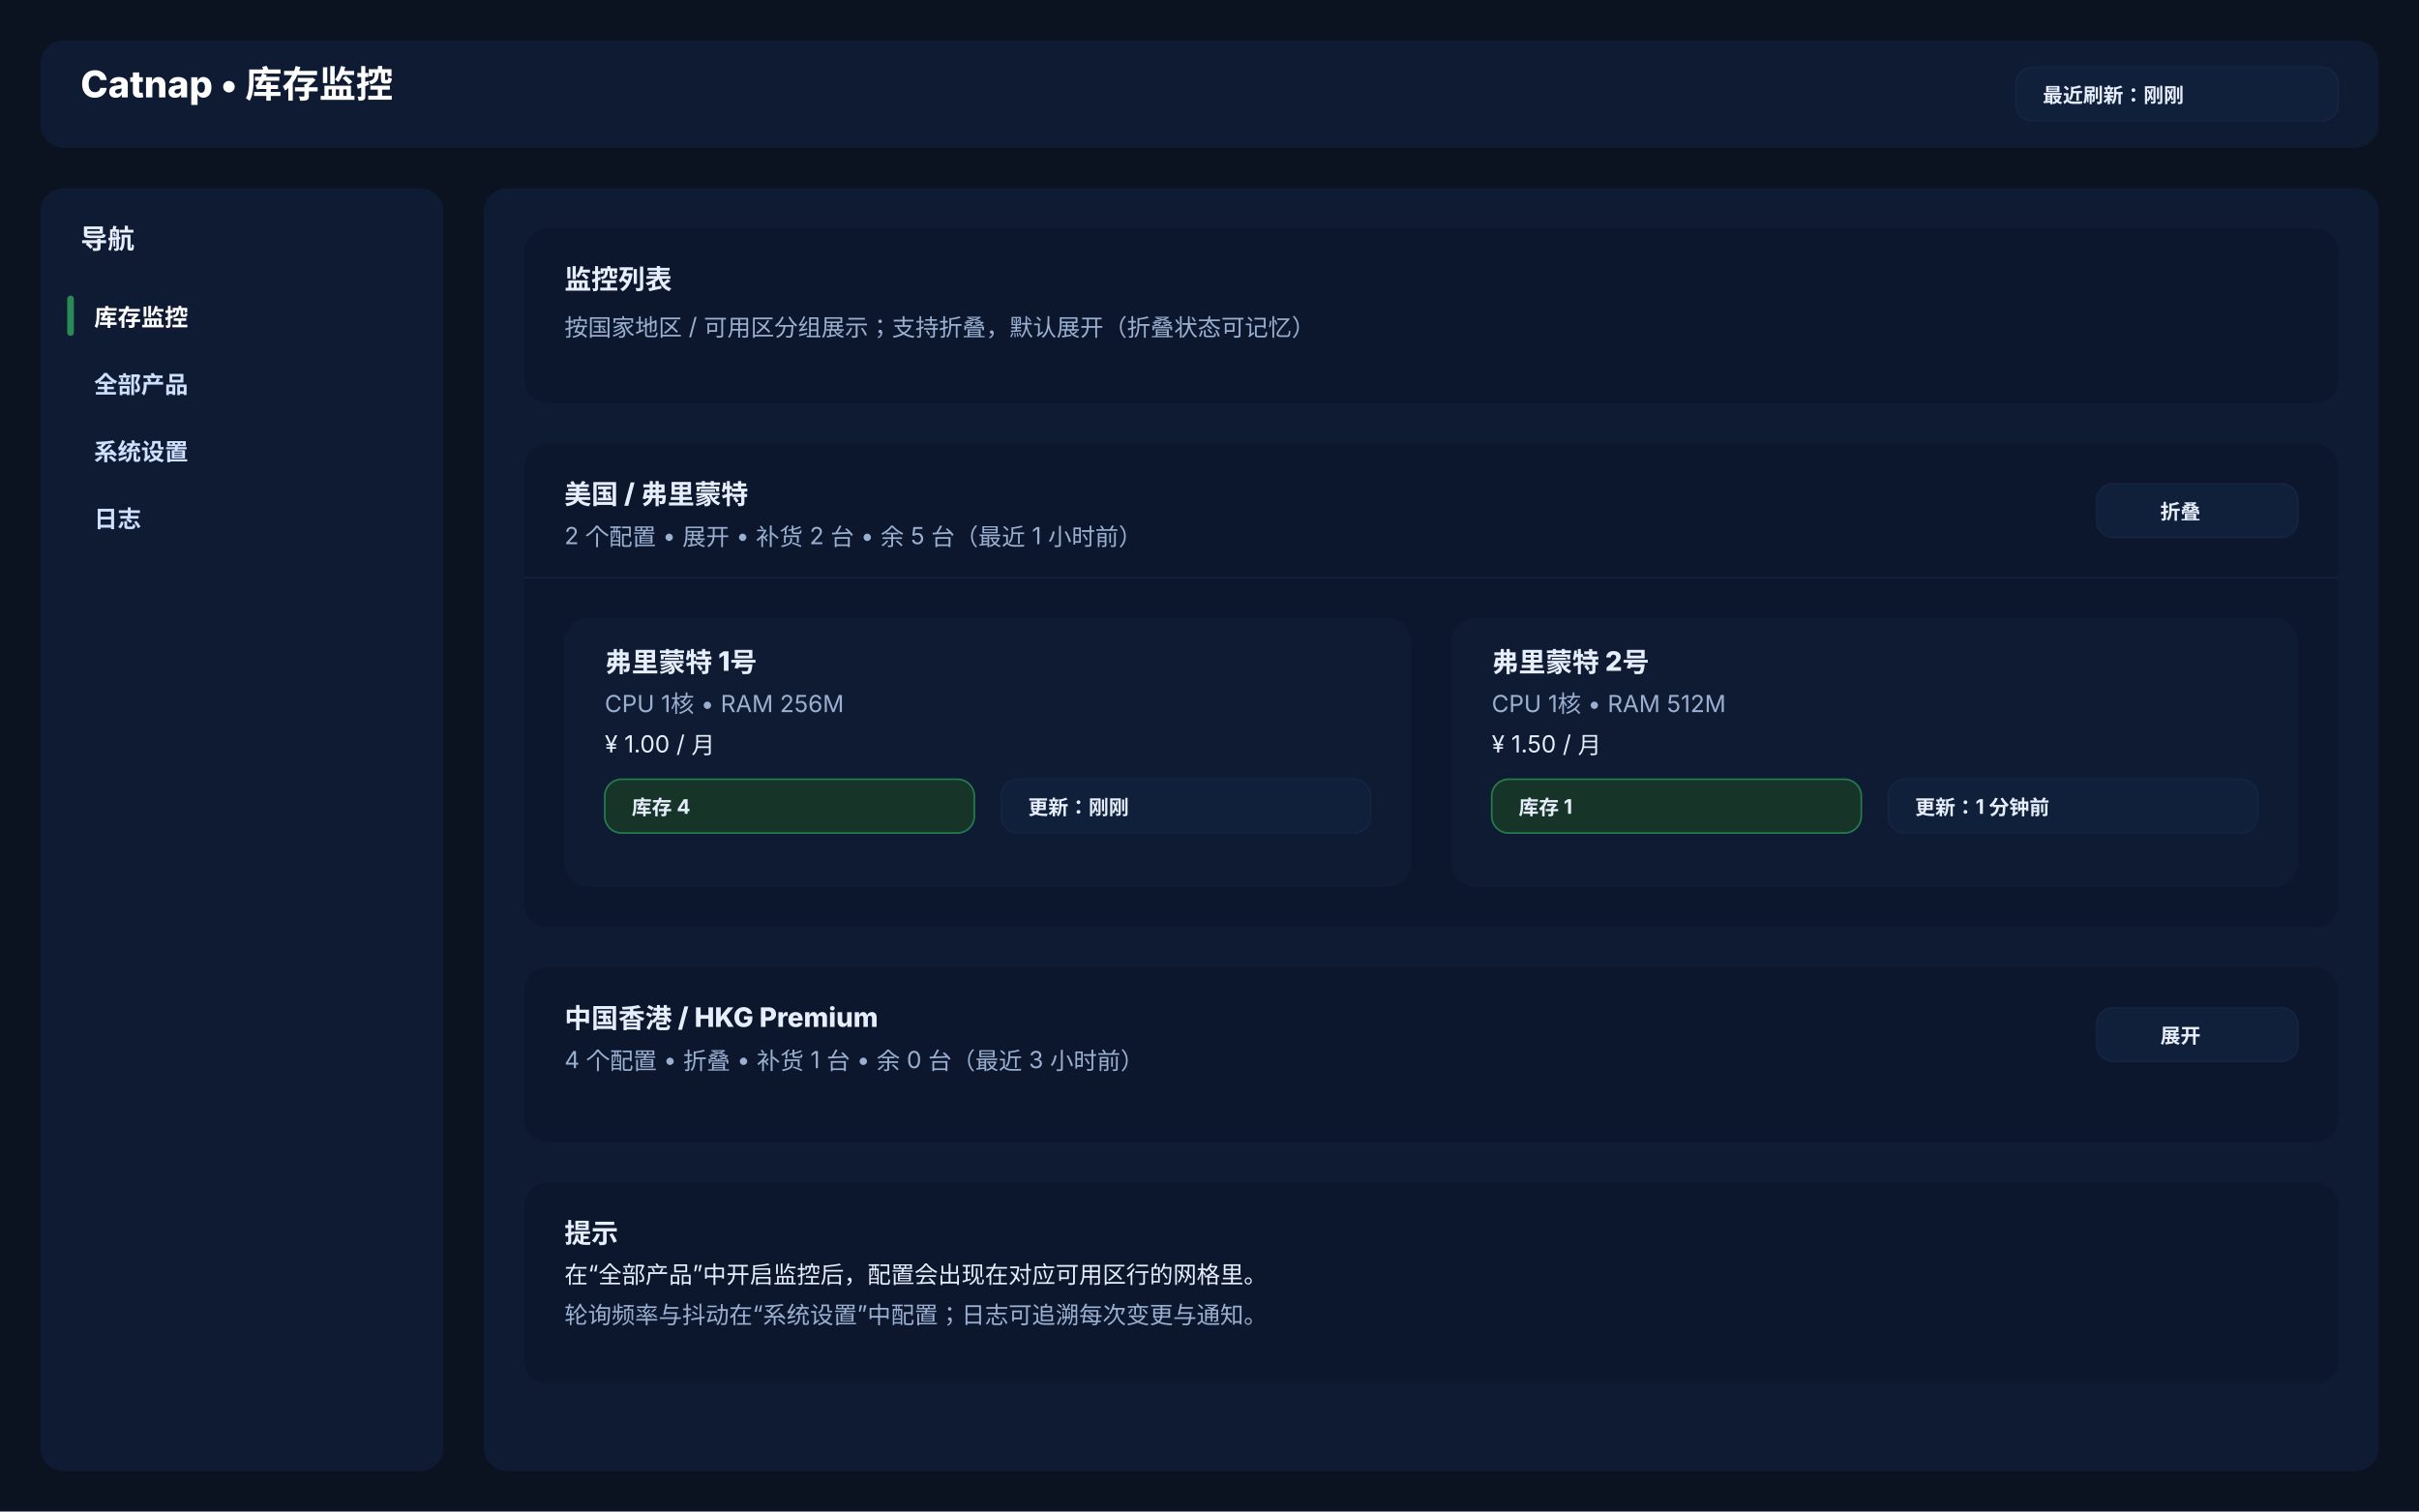
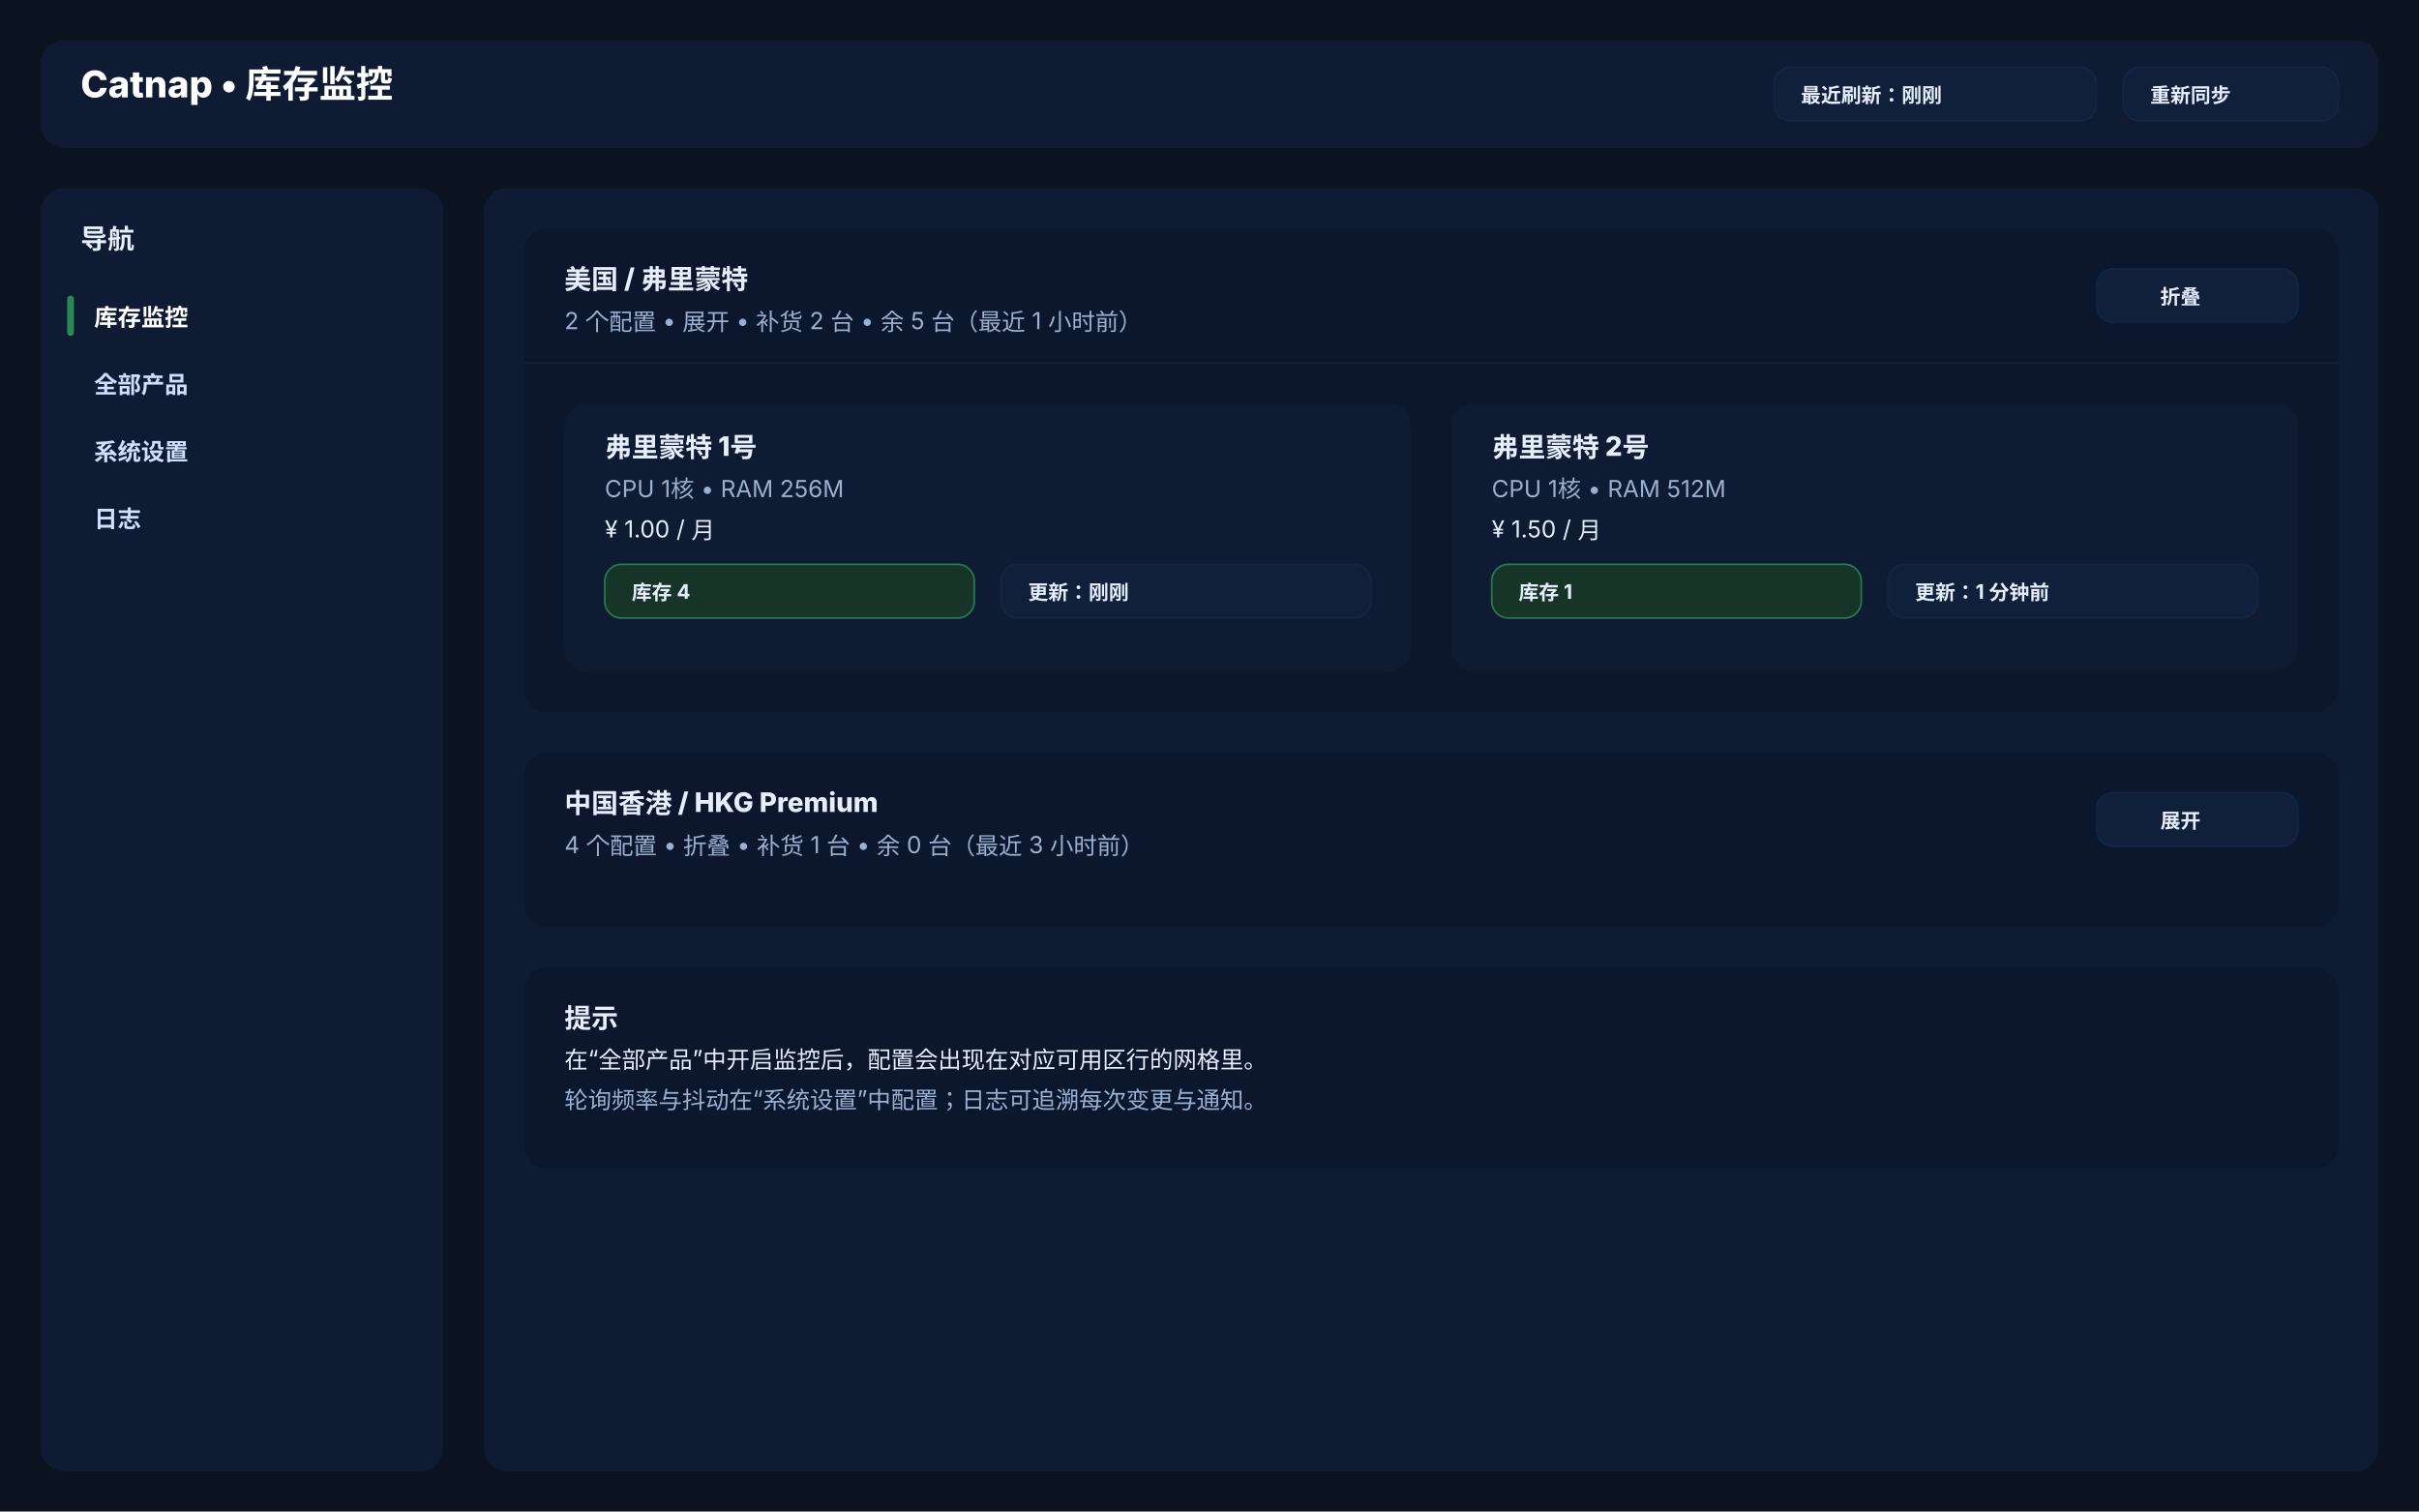
<svg xmlns="http://www.w3.org/2000/svg" width="1440" height="900" viewBox="0 0 1440 900">
  <defs>
    <style>
      .bg { fill: #0b1220; }
      .surface { fill: #0f1b33; stroke: none; }
      .surface2 { fill: #0c172e; stroke: none; }
      .line { stroke: rgba(27, 42, 74, 0.55); stroke-width: 1; }
      .title { fill: #ffffff; font: 22px Inter, Arial, sans-serif; font-weight: 800; }
      .h2 { fill: #e6eefc; font: 16px Inter, Arial, sans-serif; font-weight: 800; }
      .text { fill: #e6eefc; font: 14px Inter, Arial, sans-serif; }
      .muted { fill: #9bb0d0; font: 14px Inter, Arial, sans-serif; }
      .mono { fill: #b9c7e6; font: 12px ui-monospace, SFMono-Regular, Menlo, Monaco, Consolas, "Liberation Mono", monospace; }

      .navLabel { fill: #cfe0ff; font: 14px Inter, Arial, sans-serif; font-weight: 650; }
      .navLabelActive { fill: #ffffff; font: 14px Inter, Arial, sans-serif; font-weight: 850; }
      .navAccent { fill: #2a8a55; }

      .pill { fill: #101f3a; stroke: rgba(27, 42, 74, 0.55); stroke-width: 1; }
      .pillOn { fill: #173428; stroke: rgba(42, 138, 85, 0.85); stroke-width: 1; }
      .pillDisabled { fill: #1b2336; stroke: rgba(52, 65, 95, 0.8); stroke-width: 1; }
      .badgeText { fill: #e6eefc; font: 12px Inter, Arial, sans-serif; font-weight: 700; }
    </style>
  </defs>
  <rect class="bg" x="0" y="0" width="1440" height="900" />
  <rect class="surface" x="24" y="24" width="1392" height="64" rx="14" />
  <text class="title" x="48" y="58">Catnap • 库存监控</text>
-   <rect class="pill" x="1200" y="40" width="192" height="32" rx="10" />
-   <text class="badgeText" x="1216" y="61">最近刷新：刚刚</text>
+   <rect class="pill" x="1056" y="40" width="192" height="32" rx="10" />
+   <text class="badgeText" x="1072" y="61">最近刷新：刚刚</text>
+   <rect class="pill" x="1264" y="40" width="128" height="32" rx="10" />
+   <text class="badgeText" x="1280" y="61">重新同步</text>
  <rect class="surface" x="24" y="112" width="240" height="764" rx="14" />
  <text class="h2" x="48" y="148">导航</text>
  <rect class="navAccent" x="40" y="176" width="4" height="24" rx="2" />
  <text class="navLabelActive" x="56" y="194">库存监控</text>
  <text class="navLabel" x="56" y="234">全部产品</text>
  <text class="navLabel" x="56" y="274">系统设置</text>
  <text class="navLabel" x="56" y="314">日志</text>
  <rect class="surface" x="288" y="112" width="1128" height="764" rx="14" />
-   <rect class="surface2" x="312" y="136" width="1080" height="104" rx="14" />
-   <text class="h2" x="336" y="172">监控列表</text>
-   <text class="muted" x="336" y="200">按国家地区 / 可用区分组展示；支持折叠，默认展开（折叠状态可记忆）</text>
-   <rect class="surface2" x="312" y="264" width="1080" height="288" rx="14" />
-   <text class="h2" x="336" y="300">美国 / 弗里蒙特</text>
-   <text class="muted" x="336" y="324">2 个配置 • 展开 • 补货 2 台 • 余 5 台（最近 1 小时前）</text>
-   <rect class="pill" x="1248" y="288" width="120" height="32" rx="10" />
-   <text class="badgeText" x="1286" y="309">折叠</text>
-   <line class="line" x1="312" y1="344" x2="1392" y2="344" />
-   <rect class="surface" x="336" y="368" width="504" height="160" rx="14" />
-   <text class="h2" x="360" y="400">弗里蒙特 1号</text>
-   <text class="muted" x="360" y="424">CPU 1核 • RAM 256M</text>
-   <text class="text" x="360" y="448">¥ 1.00 / 月</text>
-   <rect class="pillOn" x="360" y="464" width="220" height="32" rx="10" />
-   <text class="badgeText" x="376" y="485">库存 4</text>
-   <rect class="pill" x="596" y="464" width="220" height="32" rx="10" />
-   <text class="badgeText" x="612" y="485">更新：刚刚</text>
-   <rect class="surface" x="864" y="368" width="504" height="160" rx="14" />
-   <text class="h2" x="888" y="400">弗里蒙特 2号</text>
-   <text class="muted" x="888" y="424">CPU 1核 • RAM 512M</text>
-   <text class="text" x="888" y="448">¥ 1.50 / 月</text>
-   <rect class="pillOn" x="888" y="464" width="220" height="32" rx="10" />
-   <text class="badgeText" x="904" y="485">库存 1</text>
-   <rect class="pill" x="1124" y="464" width="220" height="32" rx="10" />
-   <text class="badgeText" x="1140" y="485">更新：1 分钟前</text>
-   <rect class="surface2" x="312" y="576" width="1080" height="104" rx="14" />
-   <text class="h2" x="336" y="612">中国香港 / HKG Premium</text>
-   <text class="muted" x="336" y="636">4 个配置 • 折叠 • 补货 1 台 • 余 0 台（最近 3 小时前）</text>
-   <rect class="pill" x="1248" y="600" width="120" height="32" rx="10" />
-   <text class="badgeText" x="1286" y="621">展开</text>
-   <rect class="surface2" x="312" y="704" width="1080" height="120" rx="14" />
-   <text class="h2" x="336" y="740">提示</text>
-   <text class="text" x="336" y="764">在“全部产品”中开启监控后，配置会出现在对应可用区行的网格里。</text>
-   <text class="muted" x="336" y="788">轮询频率与抖动在“系统设置”中配置；日志可追溯每次变更与通知。</text>
+   <rect class="surface2" x="312" y="136" width="1080" height="288" rx="14" />
+   <text class="h2" x="336" y="172">美国 / 弗里蒙特</text>
+   <text class="muted" x="336" y="196">2 个配置 • 展开 • 补货 2 台 • 余 5 台（最近 1 小时前）</text>
+   <rect class="pill" x="1248" y="160" width="120" height="32" rx="10" />
+   <text class="badgeText" x="1286" y="181">折叠</text>
+   <line class="line" x1="312" y1="216" x2="1392" y2="216" />
+   <rect class="surface" x="336" y="240" width="504" height="160" rx="14" />
+   <text class="h2" x="360" y="272">弗里蒙特 1号</text>
+   <text class="muted" x="360" y="296">CPU 1核 • RAM 256M</text>
+   <text class="text" x="360" y="320">¥ 1.00 / 月</text>
+   <rect class="pillOn" x="360" y="336" width="220" height="32" rx="10" />
+   <text class="badgeText" x="376" y="357">库存 4</text>
+   <rect class="pill" x="596" y="336" width="220" height="32" rx="10" />
+   <text class="badgeText" x="612" y="357">更新：刚刚</text>
+   <rect class="surface" x="864" y="240" width="504" height="160" rx="14" />
+   <text class="h2" x="888" y="272">弗里蒙特 2号</text>
+   <text class="muted" x="888" y="296">CPU 1核 • RAM 512M</text>
+   <text class="text" x="888" y="320">¥ 1.50 / 月</text>
+   <rect class="pillOn" x="888" y="336" width="220" height="32" rx="10" />
+   <text class="badgeText" x="904" y="357">库存 1</text>
+   <rect class="pill" x="1124" y="336" width="220" height="32" rx="10" />
+   <text class="badgeText" x="1140" y="357">更新：1 分钟前</text>
+   <rect class="surface2" x="312" y="448" width="1080" height="104" rx="14" />
+   <text class="h2" x="336" y="484">中国香港 / HKG Premium</text>
+   <text class="muted" x="336" y="508">4 个配置 • 折叠 • 补货 1 台 • 余 0 台（最近 3 小时前）</text>
+   <rect class="pill" x="1248" y="472" width="120" height="32" rx="10" />
+   <text class="badgeText" x="1286" y="493">展开</text>
+   <rect class="surface2" x="312" y="576" width="1080" height="120" rx="14" />
+   <text class="h2" x="336" y="612">提示</text>
+   <text class="text" x="336" y="636">在“全部产品”中开启监控后，配置会出现在对应可用区行的网格里。</text>
+   <text class="muted" x="336" y="660">轮询频率与抖动在“系统设置”中配置；日志可追溯每次变更与通知。</text>
</svg>
